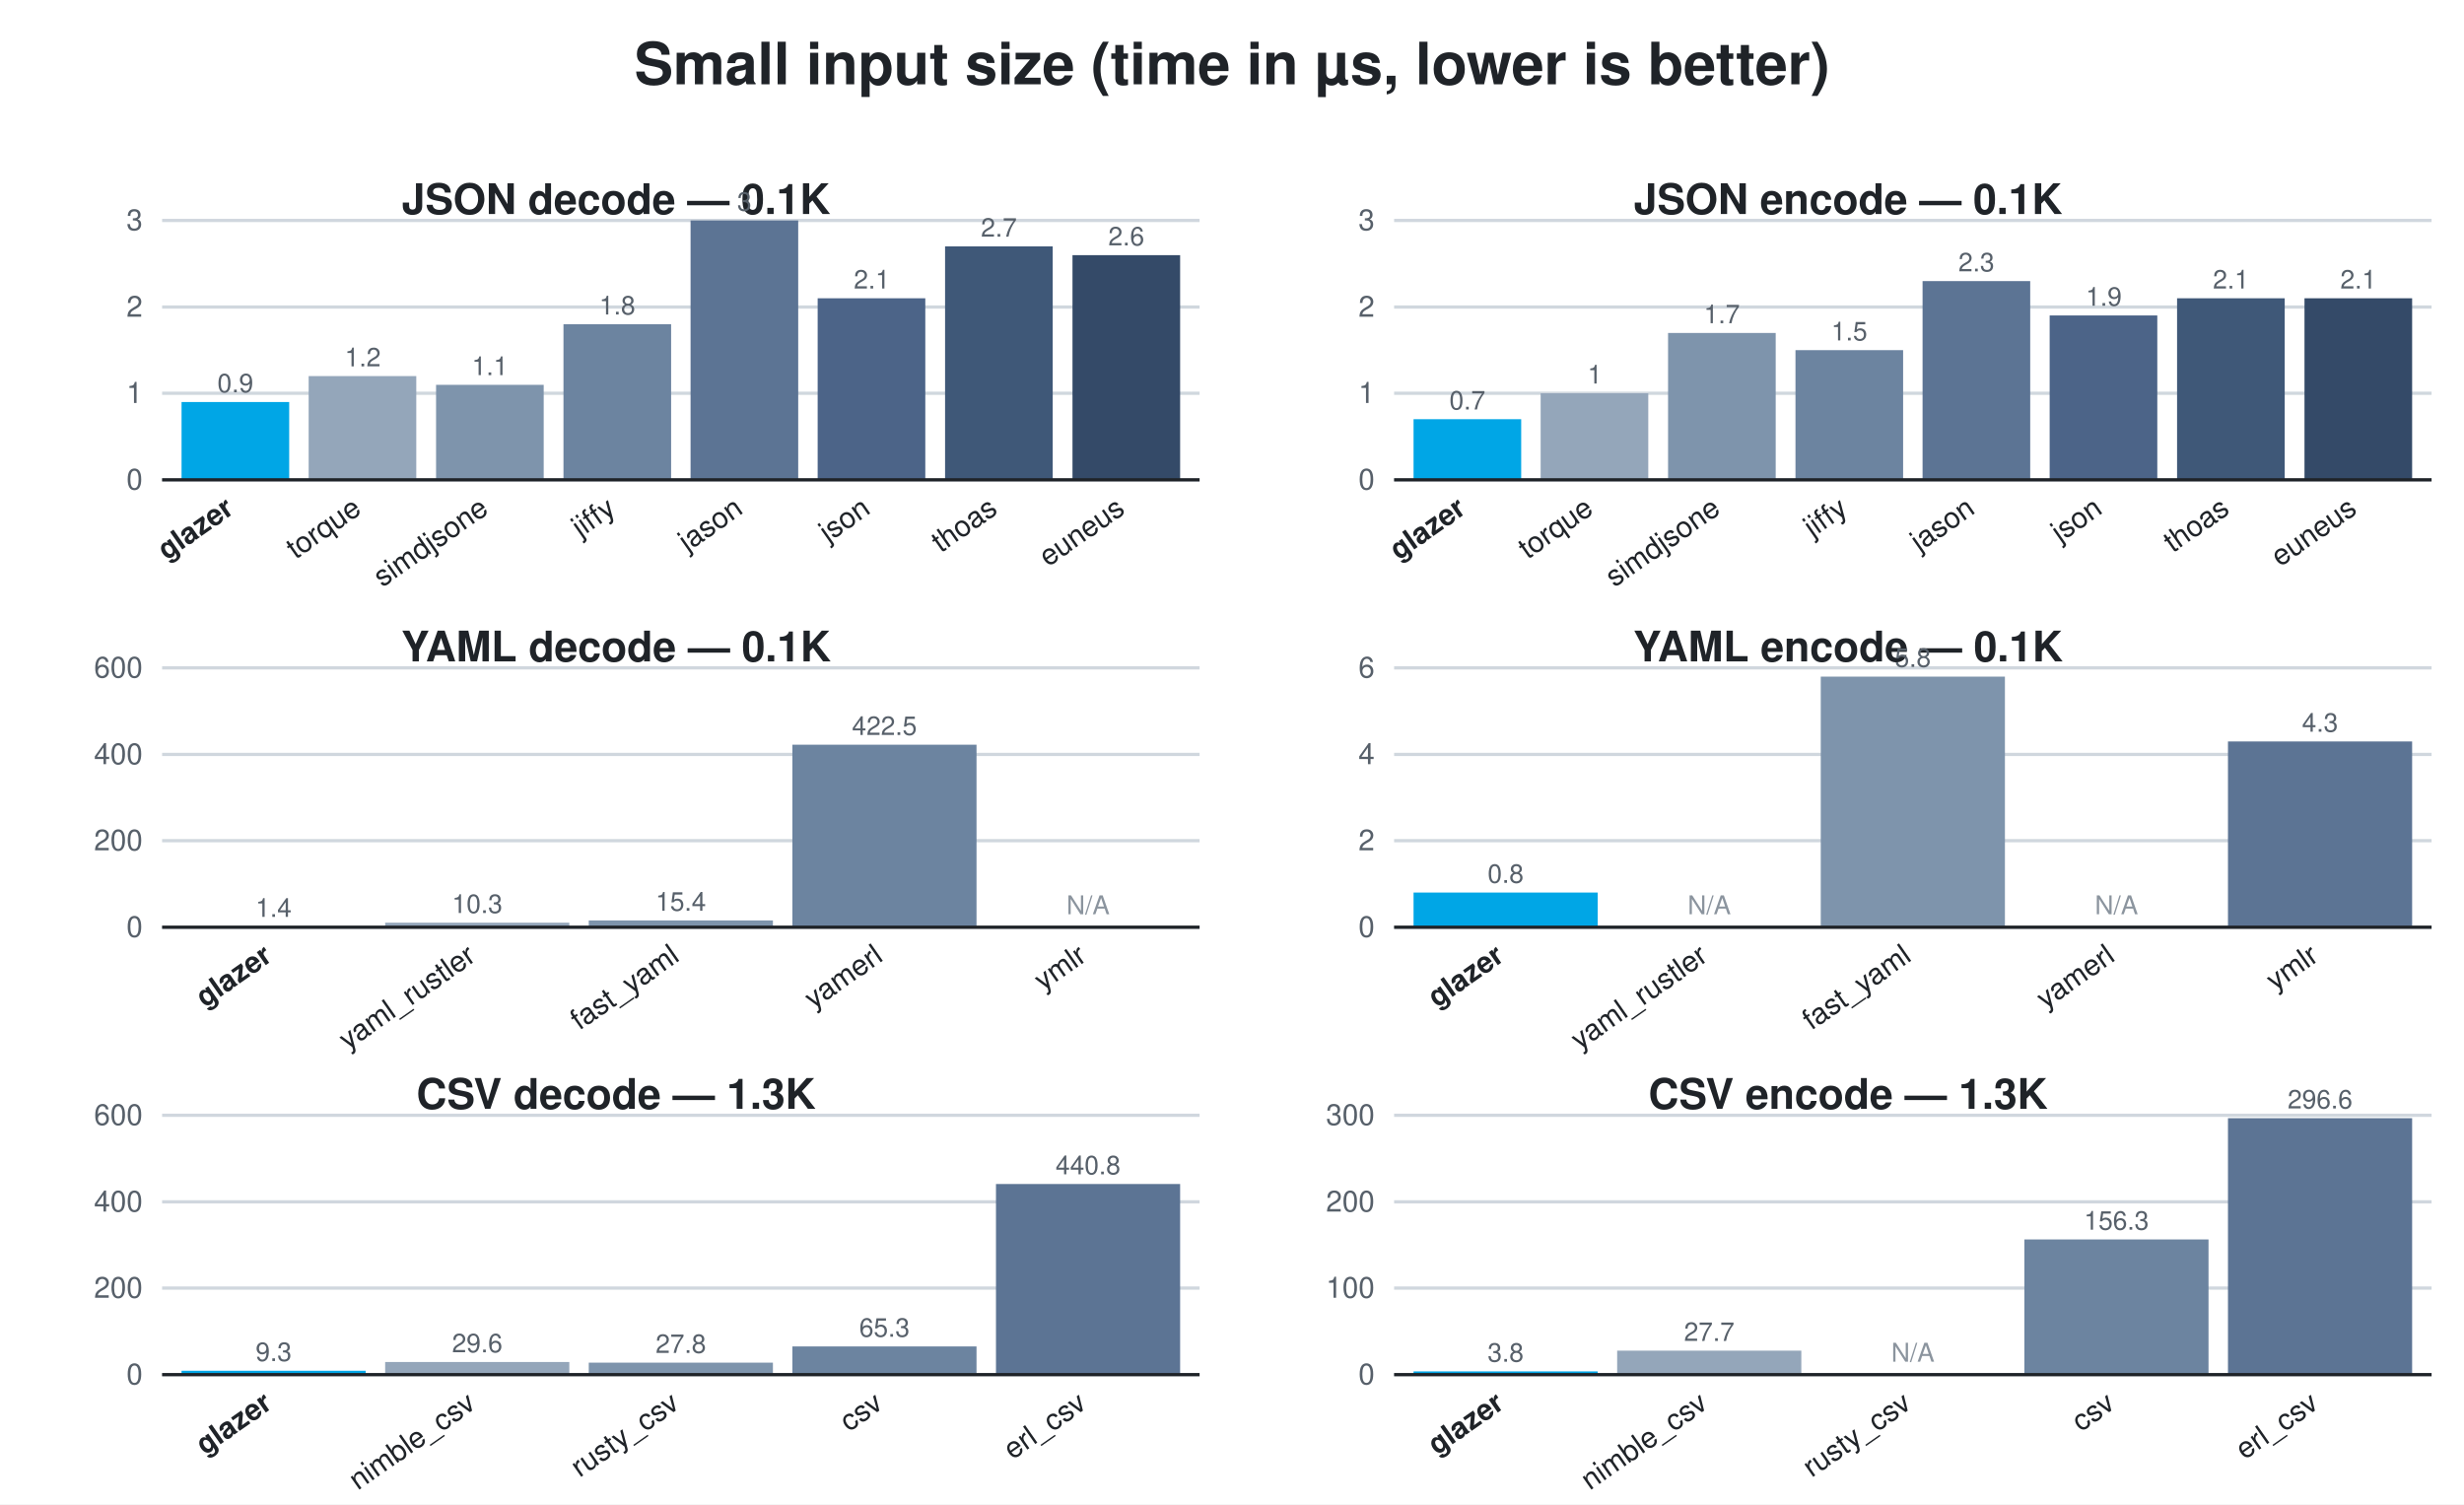
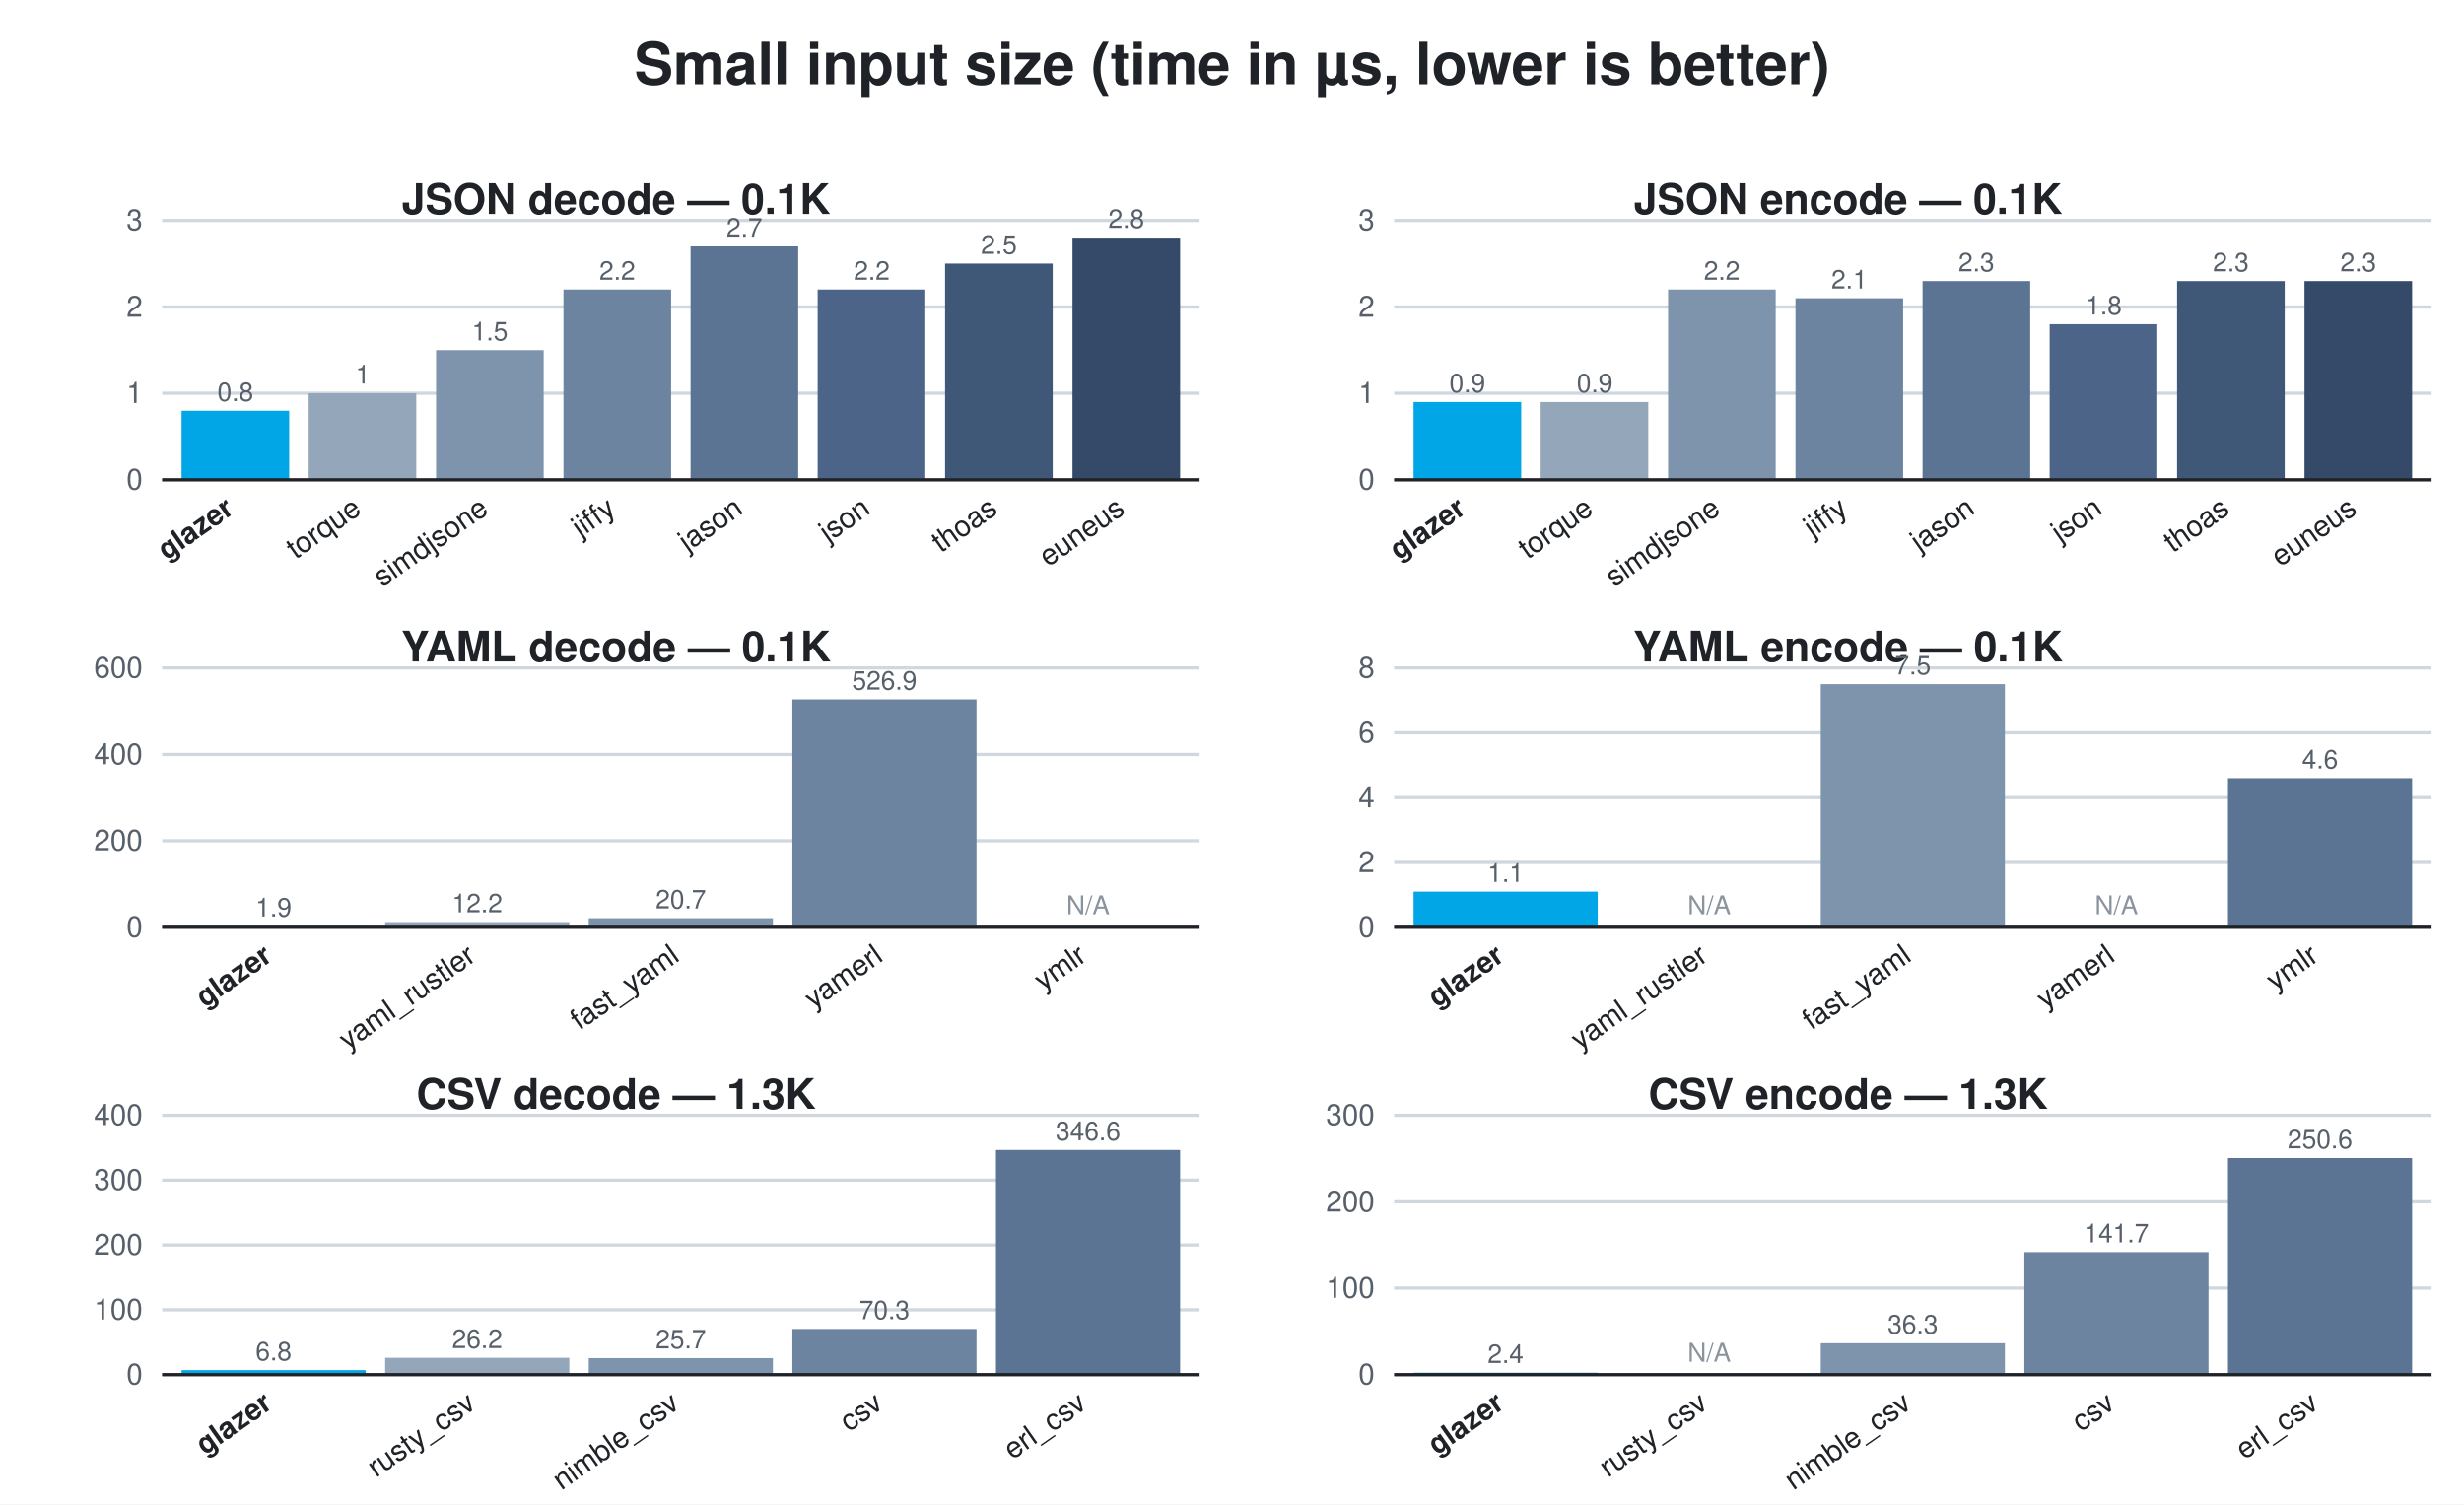
<svg xmlns="http://www.w3.org/2000/svg" width="760" height="464" viewBox="0 0 760 464" font-family="Helvetica, Arial, sans-serif">
  <style>
    .bg     { fill: #ffffff; }
    .fg     { fill: #1f2328; }
    .muted  { fill: #57606a; }
    .faint  { fill: #8b949e; }
    .grid   { stroke: #d0d7de; }
    .axis   { stroke: #1f2328; }
    .bar-0 { fill: #aab8c8; }
    .bar-1 { fill: #94a6ba; }
    .bar-2 { fill: #7e94ac; }
    .bar-3 { fill: #6c84a0; }
    .bar-4 { fill: #5c7494; }
    .bar-5 { fill: #4c6488; }
    .bar-6 { fill: #3f5878; }
    .bar-7 { fill: #344a68; }
    .bar-8 { fill: #2a3c58; }
    .bar-9 { fill: #1f2e48; }
    .bar-glazer { fill: #00a6e6; }
    @media (prefers-color-scheme: dark) {
      .bg     { fill: #0d1117; }
      .fg     { fill: #e6edf3; }
      .muted  { fill: #c9d1d9; }
      .faint  { fill: #8b949e; }
      .grid   { stroke: #30363d; }
      .axis   { stroke: #e6edf3; }
      .bar-0 { fill: #9aacc0; }
      .bar-1 { fill: #8398b0; }
      .bar-2 { fill: #6e84a0; }
      .bar-3 { fill: #5c7290; }
      .bar-4 { fill: #4c6080; }
      .bar-5 { fill: #3e5070; }
      .bar-6 { fill: #324060; }
      .bar-7 { fill: #283450; }
      .bar-8 { fill: #1f2840; }
      .bar-9 { fill: #161c30; }
      .bar-glazer { fill: #00b5fe; }
    }
  </style>
  <rect width="760" height="464" class="bg" />
  <text x="380.0" y="26" text-anchor="middle" font-size="18" font-weight="bold" class="fg">Small input size (time in µs, lower is better)</text>
  <text x="190.0" y="66.0" text-anchor="middle" font-size="13" font-weight="bold" class="fg">JSON decode — 0.1K</text>
  <line x1="50.0" y1="148.0" x2="370.0" y2="148.0" class="grid" stroke-width="1" />
  <text x="44.0" y="151.0" text-anchor="end" font-size="9" class="muted">0</text>
  <line x1="50.0" y1="121.3" x2="370.0" y2="121.3" class="grid" stroke-width="1" />
  <text x="44.0" y="124.3" text-anchor="end" font-size="9" class="muted">1</text>
  <line x1="50.0" y1="94.7" x2="370.0" y2="94.7" class="grid" stroke-width="1" />
  <text x="44.0" y="97.7" text-anchor="end" font-size="9" class="muted">2</text>
  <line x1="50.0" y1="68.0" x2="370.0" y2="68.0" class="grid" stroke-width="1" />
  <text x="44.0" y="71.0" text-anchor="end" font-size="9" class="muted">3</text>
-   <rect x="56.0" y="124.0" width="33.2" height="24.0" class="bar-glazer" />
-   <text x="72.6" y="121.0" text-anchor="middle" font-size="8" class="muted">0.9</text>
+   <rect x="56.0" y="126.7" width="33.2" height="21.3" class="bar-glazer" />
+   <text x="72.6" y="123.7" text-anchor="middle" font-size="8" class="muted">0.8</text>
  <text x="72.6" y="158.0" text-anchor="end" font-size="9" class="fg" font-weight="bold" transform="rotate(-35 72.6,158.0)">glazer</text>
-   <rect x="95.2" y="116.0" width="33.2" height="32.0" class="bar-1" />
-   <text x="111.9" y="113.0" text-anchor="middle" font-size="8" class="muted">1.2</text>
+   <rect x="95.2" y="121.3" width="33.2" height="26.7" class="bar-1" />
+   <text x="111.9" y="118.3" text-anchor="middle" font-size="8" class="muted">1</text>
  <text x="111.9" y="158.0" text-anchor="end" font-size="9" class="fg" transform="rotate(-35 111.9,158.0)">torque</text>
-   <rect x="134.5" y="118.7" width="33.2" height="29.3" class="bar-2" />
-   <text x="151.1" y="115.7" text-anchor="middle" font-size="8" class="muted">1.1</text>
+   <rect x="134.5" y="108.0" width="33.2" height="40.0" class="bar-2" />
+   <text x="151.1" y="105.0" text-anchor="middle" font-size="8" class="muted">1.5</text>
  <text x="151.1" y="158.0" text-anchor="end" font-size="9" class="fg" transform="rotate(-35 151.1,158.0)">simdjsone</text>
-   <rect x="173.8" y="100.0" width="33.2" height="48.0" class="bar-3" />
-   <text x="190.4" y="97.0" text-anchor="middle" font-size="8" class="muted">1.8</text>
+   <rect x="173.8" y="89.3" width="33.2" height="58.7" class="bar-3" />
+   <text x="190.4" y="86.3" text-anchor="middle" font-size="8" class="muted">2.2</text>
  <text x="190.4" y="158.0" text-anchor="end" font-size="9" class="fg" transform="rotate(-35 190.4,158.0)">jiffy</text>
-   <rect x="213.0" y="68.0" width="33.2" height="80.0" class="bar-4" />
-   <text x="229.6" y="65.0" text-anchor="middle" font-size="8" class="muted">3</text>
+   <rect x="213.0" y="76.0" width="33.2" height="72.0" class="bar-4" />
+   <text x="229.6" y="73.0" text-anchor="middle" font-size="8" class="muted">2.7</text>
  <text x="229.6" y="158.0" text-anchor="end" font-size="9" class="fg" transform="rotate(-35 229.6,158.0)">jason</text>
-   <rect x="252.2" y="92.0" width="33.2" height="56.0" class="bar-5" />
-   <text x="268.9" y="89.0" text-anchor="middle" font-size="8" class="muted">2.1</text>
+   <rect x="252.2" y="89.3" width="33.2" height="58.7" class="bar-5" />
+   <text x="268.9" y="86.3" text-anchor="middle" font-size="8" class="muted">2.2</text>
  <text x="268.9" y="158.0" text-anchor="end" font-size="9" class="fg" transform="rotate(-35 268.9,158.0)">json</text>
-   <rect x="291.5" y="76.0" width="33.2" height="72.0" class="bar-6" />
-   <text x="308.1" y="73.0" text-anchor="middle" font-size="8" class="muted">2.7</text>
+   <rect x="291.5" y="81.3" width="33.2" height="66.7" class="bar-6" />
+   <text x="308.1" y="78.3" text-anchor="middle" font-size="8" class="muted">2.5</text>
  <text x="308.1" y="158.0" text-anchor="end" font-size="9" class="fg" transform="rotate(-35 308.1,158.0)">thoas</text>
-   <rect x="330.8" y="78.7" width="33.2" height="69.3" class="bar-7" />
-   <text x="347.4" y="75.7" text-anchor="middle" font-size="8" class="muted">2.6</text>
+   <rect x="330.8" y="73.3" width="33.2" height="74.7" class="bar-7" />
+   <text x="347.4" y="70.3" text-anchor="middle" font-size="8" class="muted">2.8</text>
  <text x="347.4" y="158.0" text-anchor="end" font-size="9" class="fg" transform="rotate(-35 347.4,158.0)">euneus</text>
  <line x1="50.0" y1="148.0" x2="370.0" y2="148.0" class="axis" stroke-width="1" />
  <text x="570.0" y="66.0" text-anchor="middle" font-size="13" font-weight="bold" class="fg">JSON encode — 0.1K</text>
  <line x1="430.0" y1="148.0" x2="750.0" y2="148.0" class="grid" stroke-width="1" />
  <text x="424.0" y="151.0" text-anchor="end" font-size="9" class="muted">0</text>
  <line x1="430.0" y1="121.3" x2="750.0" y2="121.3" class="grid" stroke-width="1" />
  <text x="424.0" y="124.3" text-anchor="end" font-size="9" class="muted">1</text>
  <line x1="430.0" y1="94.7" x2="750.0" y2="94.7" class="grid" stroke-width="1" />
  <text x="424.0" y="97.7" text-anchor="end" font-size="9" class="muted">2</text>
  <line x1="430.0" y1="68.0" x2="750.0" y2="68.0" class="grid" stroke-width="1" />
  <text x="424.0" y="71.0" text-anchor="end" font-size="9" class="muted">3</text>
-   <rect x="436.0" y="129.3" width="33.2" height="18.7" class="bar-glazer" />
-   <text x="452.6" y="126.3" text-anchor="middle" font-size="8" class="muted">0.7</text>
+   <rect x="436.0" y="124.0" width="33.2" height="24.0" class="bar-glazer" />
+   <text x="452.6" y="121.0" text-anchor="middle" font-size="8" class="muted">0.9</text>
  <text x="452.6" y="158.0" text-anchor="end" font-size="9" class="fg" font-weight="bold" transform="rotate(-35 452.6,158.0)">glazer</text>
-   <rect x="475.2" y="121.3" width="33.2" height="26.7" class="bar-1" />
-   <text x="491.9" y="118.3" text-anchor="middle" font-size="8" class="muted">1</text>
+   <rect x="475.2" y="124.0" width="33.2" height="24.0" class="bar-1" />
+   <text x="491.9" y="121.0" text-anchor="middle" font-size="8" class="muted">0.9</text>
  <text x="491.9" y="158.0" text-anchor="end" font-size="9" class="fg" transform="rotate(-35 491.9,158.0)">torque</text>
-   <rect x="514.5" y="102.7" width="33.2" height="45.3" class="bar-2" />
-   <text x="531.1" y="99.7" text-anchor="middle" font-size="8" class="muted">1.7</text>
+   <rect x="514.5" y="89.3" width="33.2" height="58.7" class="bar-2" />
+   <text x="531.1" y="86.3" text-anchor="middle" font-size="8" class="muted">2.2</text>
  <text x="531.1" y="158.0" text-anchor="end" font-size="9" class="fg" transform="rotate(-35 531.1,158.0)">simdjsone</text>
-   <rect x="553.8" y="108.0" width="33.2" height="40.0" class="bar-3" />
-   <text x="570.4" y="105.0" text-anchor="middle" font-size="8" class="muted">1.5</text>
+   <rect x="553.8" y="92.0" width="33.2" height="56.0" class="bar-3" />
+   <text x="570.4" y="89.0" text-anchor="middle" font-size="8" class="muted">2.1</text>
  <text x="570.4" y="158.0" text-anchor="end" font-size="9" class="fg" transform="rotate(-35 570.4,158.0)">jiffy</text>
  <rect x="593.0" y="86.7" width="33.2" height="61.3" class="bar-4" />
  <text x="609.6" y="83.7" text-anchor="middle" font-size="8" class="muted">2.3</text>
  <text x="609.6" y="158.0" text-anchor="end" font-size="9" class="fg" transform="rotate(-35 609.6,158.0)">jason</text>
-   <rect x="632.2" y="97.3" width="33.2" height="50.7" class="bar-5" />
-   <text x="648.9" y="94.3" text-anchor="middle" font-size="8" class="muted">1.9</text>
+   <rect x="632.2" y="100.0" width="33.2" height="48.0" class="bar-5" />
+   <text x="648.9" y="97.0" text-anchor="middle" font-size="8" class="muted">1.8</text>
  <text x="648.9" y="158.0" text-anchor="end" font-size="9" class="fg" transform="rotate(-35 648.9,158.0)">json</text>
-   <rect x="671.5" y="92.0" width="33.2" height="56.0" class="bar-6" />
-   <text x="688.1" y="89.0" text-anchor="middle" font-size="8" class="muted">2.1</text>
+   <rect x="671.5" y="86.7" width="33.2" height="61.3" class="bar-6" />
+   <text x="688.1" y="83.7" text-anchor="middle" font-size="8" class="muted">2.3</text>
  <text x="688.1" y="158.0" text-anchor="end" font-size="9" class="fg" transform="rotate(-35 688.1,158.0)">thoas</text>
-   <rect x="710.8" y="92.0" width="33.2" height="56.0" class="bar-7" />
-   <text x="727.4" y="89.0" text-anchor="middle" font-size="8" class="muted">2.1</text>
+   <rect x="710.8" y="86.7" width="33.2" height="61.3" class="bar-7" />
+   <text x="727.4" y="83.7" text-anchor="middle" font-size="8" class="muted">2.3</text>
  <text x="727.4" y="158.0" text-anchor="end" font-size="9" class="fg" transform="rotate(-35 727.4,158.0)">euneus</text>
  <line x1="430.0" y1="148.0" x2="750.0" y2="148.0" class="axis" stroke-width="1" />
  <text x="190.0" y="204.0" text-anchor="middle" font-size="13" font-weight="bold" class="fg">YAML decode — 0.1K</text>
  <line x1="50.0" y1="286.0" x2="370.0" y2="286.0" class="grid" stroke-width="1" />
  <text x="44.0" y="289.0" text-anchor="end" font-size="9" class="muted">0</text>
  <line x1="50.0" y1="259.3" x2="370.0" y2="259.3" class="grid" stroke-width="1" />
  <text x="44.0" y="262.3" text-anchor="end" font-size="9" class="muted">200</text>
  <line x1="50.0" y1="232.7" x2="370.0" y2="232.7" class="grid" stroke-width="1" />
  <text x="44.0" y="235.7" text-anchor="end" font-size="9" class="muted">400</text>
  <line x1="50.0" y1="206.0" x2="370.0" y2="206.0" class="grid" stroke-width="1" />
  <text x="44.0" y="209.0" text-anchor="end" font-size="9" class="muted">600</text>
-   <rect x="56.0" y="285.8" width="56.8" height="0.2" class="bar-glazer" />
-   <text x="84.4" y="282.8" text-anchor="middle" font-size="8" class="muted">1.4</text>
+   <rect x="56.0" y="285.7" width="56.8" height="0.3" class="bar-glazer" />
+   <text x="84.4" y="282.7" text-anchor="middle" font-size="8" class="muted">1.9</text>
  <text x="84.4" y="296.0" text-anchor="end" font-size="9" class="fg" font-weight="bold" transform="rotate(-35 84.4,296.0)">glazer</text>
-   <rect x="118.8" y="284.6" width="56.8" height="1.4" class="bar-1" />
-   <text x="147.2" y="281.6" text-anchor="middle" font-size="8" class="muted">10.3</text>
+   <rect x="118.8" y="284.4" width="56.8" height="1.6" class="bar-1" />
+   <text x="147.2" y="281.4" text-anchor="middle" font-size="8" class="muted">12.2</text>
  <text x="147.2" y="296.0" text-anchor="end" font-size="9" class="fg" transform="rotate(-35 147.2,296.0)">yaml_rustler</text>
-   <rect x="181.6" y="283.9" width="56.8" height="2.1" class="bar-2" />
-   <text x="210.0" y="280.9" text-anchor="middle" font-size="8" class="muted">15.4</text>
+   <rect x="181.6" y="283.2" width="56.8" height="2.8" class="bar-2" />
+   <text x="210.0" y="280.2" text-anchor="middle" font-size="8" class="muted">20.7</text>
  <text x="210.0" y="296.0" text-anchor="end" font-size="9" class="fg" transform="rotate(-35 210.0,296.0)">fast_yaml</text>
-   <rect x="244.4" y="229.7" width="56.8" height="56.3" class="bar-3" />
-   <text x="272.8" y="226.7" text-anchor="middle" font-size="8" class="muted">422.5</text>
+   <rect x="244.4" y="215.7" width="56.8" height="70.3" class="bar-3" />
+   <text x="272.8" y="212.7" text-anchor="middle" font-size="8" class="muted">526.9</text>
  <text x="272.8" y="296.0" text-anchor="end" font-size="9" class="fg" transform="rotate(-35 272.8,296.0)">yamerl</text>
  <text x="335.6" y="282.0" text-anchor="middle" font-size="8" class="faint">N/A</text>
  <text x="335.6" y="296.0" text-anchor="end" font-size="9" class="fg" transform="rotate(-35 335.6,296.0)">ymlr</text>
  <line x1="50.0" y1="286.0" x2="370.0" y2="286.0" class="axis" stroke-width="1" />
  <text x="570.0" y="204.0" text-anchor="middle" font-size="13" font-weight="bold" class="fg">YAML encode — 0.1K</text>
  <line x1="430.0" y1="286.0" x2="750.0" y2="286.0" class="grid" stroke-width="1" />
  <text x="424.0" y="289.0" text-anchor="end" font-size="9" class="muted">0</text>
-   <line x1="430.0" y1="259.3" x2="750.0" y2="259.3" class="grid" stroke-width="1" />
-   <text x="424.0" y="262.3" text-anchor="end" font-size="9" class="muted">2</text>
-   <line x1="430.0" y1="232.7" x2="750.0" y2="232.7" class="grid" stroke-width="1" />
-   <text x="424.0" y="235.7" text-anchor="end" font-size="9" class="muted">4</text>
+   <line x1="430.0" y1="266.0" x2="750.0" y2="266.0" class="grid" stroke-width="1" />
+   <text x="424.0" y="269.0" text-anchor="end" font-size="9" class="muted">2</text>
+   <line x1="430.0" y1="246.0" x2="750.0" y2="246.0" class="grid" stroke-width="1" />
+   <text x="424.0" y="249.0" text-anchor="end" font-size="9" class="muted">4</text>
+   <line x1="430.0" y1="226.0" x2="750.0" y2="226.0" class="grid" stroke-width="1" />
+   <text x="424.0" y="229.0" text-anchor="end" font-size="9" class="muted">6</text>
  <line x1="430.0" y1="206.0" x2="750.0" y2="206.0" class="grid" stroke-width="1" />
-   <text x="424.0" y="209.0" text-anchor="end" font-size="9" class="muted">6</text>
-   <rect x="436.0" y="275.3" width="56.8" height="10.7" class="bar-glazer" />
-   <text x="464.4" y="272.3" text-anchor="middle" font-size="8" class="muted">0.8</text>
+   <text x="424.0" y="209.0" text-anchor="end" font-size="9" class="muted">8</text>
+   <rect x="436.0" y="275.0" width="56.8" height="11.0" class="bar-glazer" />
+   <text x="464.4" y="272.0" text-anchor="middle" font-size="8" class="muted">1.1</text>
  <text x="464.4" y="296.0" text-anchor="end" font-size="9" class="fg" font-weight="bold" transform="rotate(-35 464.4,296.0)">glazer</text>
  <text x="527.2" y="282.0" text-anchor="middle" font-size="8" class="faint">N/A</text>
  <text x="527.2" y="296.0" text-anchor="end" font-size="9" class="fg" transform="rotate(-35 527.2,296.0)">yaml_rustler</text>
-   <rect x="561.6" y="208.7" width="56.8" height="77.3" class="bar-2" />
-   <text x="590.0" y="205.7" text-anchor="middle" font-size="8" class="muted">5.8</text>
+   <rect x="561.6" y="211.0" width="56.8" height="75.0" class="bar-2" />
+   <text x="590.0" y="208.0" text-anchor="middle" font-size="8" class="muted">7.5</text>
  <text x="590.0" y="296.0" text-anchor="end" font-size="9" class="fg" transform="rotate(-35 590.0,296.0)">fast_yaml</text>
  <text x="652.8" y="282.0" text-anchor="middle" font-size="8" class="faint">N/A</text>
  <text x="652.8" y="296.0" text-anchor="end" font-size="9" class="fg" transform="rotate(-35 652.8,296.0)">yamerl</text>
-   <rect x="687.2" y="228.7" width="56.8" height="57.3" class="bar-4" />
-   <text x="715.6" y="225.7" text-anchor="middle" font-size="8" class="muted">4.3</text>
+   <rect x="687.2" y="240.0" width="56.8" height="46.0" class="bar-4" />
+   <text x="715.6" y="237.0" text-anchor="middle" font-size="8" class="muted">4.6</text>
  <text x="715.6" y="296.0" text-anchor="end" font-size="9" class="fg" transform="rotate(-35 715.6,296.0)">ymlr</text>
  <line x1="430.0" y1="286.0" x2="750.0" y2="286.0" class="axis" stroke-width="1" />
  <text x="190.0" y="342.0" text-anchor="middle" font-size="13" font-weight="bold" class="fg">CSV decode — 1.3K</text>
  <line x1="50.0" y1="424.0" x2="370.0" y2="424.0" class="grid" stroke-width="1" />
  <text x="44.0" y="427.0" text-anchor="end" font-size="9" class="muted">0</text>
-   <line x1="50.0" y1="397.3" x2="370.0" y2="397.3" class="grid" stroke-width="1" />
-   <text x="44.0" y="400.3" text-anchor="end" font-size="9" class="muted">200</text>
-   <line x1="50.0" y1="370.7" x2="370.0" y2="370.7" class="grid" stroke-width="1" />
-   <text x="44.0" y="373.7" text-anchor="end" font-size="9" class="muted">400</text>
+   <line x1="50.0" y1="404.0" x2="370.0" y2="404.0" class="grid" stroke-width="1" />
+   <text x="44.0" y="407.0" text-anchor="end" font-size="9" class="muted">100</text>
+   <line x1="50.0" y1="384.0" x2="370.0" y2="384.0" class="grid" stroke-width="1" />
+   <text x="44.0" y="387.0" text-anchor="end" font-size="9" class="muted">200</text>
+   <line x1="50.0" y1="364.0" x2="370.0" y2="364.0" class="grid" stroke-width="1" />
+   <text x="44.0" y="367.0" text-anchor="end" font-size="9" class="muted">300</text>
  <line x1="50.0" y1="344.0" x2="370.0" y2="344.0" class="grid" stroke-width="1" />
-   <text x="44.0" y="347.0" text-anchor="end" font-size="9" class="muted">600</text>
-   <rect x="56.0" y="422.8" width="56.8" height="1.2" class="bar-glazer" />
-   <text x="84.4" y="419.8" text-anchor="middle" font-size="8" class="muted">9.3</text>
+   <text x="44.0" y="347.0" text-anchor="end" font-size="9" class="muted">400</text>
+   <rect x="56.0" y="422.6" width="56.8" height="1.4" class="bar-glazer" />
+   <text x="84.4" y="419.6" text-anchor="middle" font-size="8" class="muted">6.8</text>
  <text x="84.4" y="434.0" text-anchor="end" font-size="9" class="fg" font-weight="bold" transform="rotate(-35 84.4,434.0)">glazer</text>
-   <rect x="118.8" y="420.1" width="56.8" height="3.9" class="bar-1" />
-   <text x="147.2" y="417.1" text-anchor="middle" font-size="8" class="muted">29.6</text>
-   <text x="147.2" y="434.0" text-anchor="end" font-size="9" class="fg" transform="rotate(-35 147.2,434.0)">nimble_csv</text>
-   <rect x="181.6" y="420.3" width="56.8" height="3.7" class="bar-2" />
-   <text x="210.0" y="417.3" text-anchor="middle" font-size="8" class="muted">27.8</text>
-   <text x="210.0" y="434.0" text-anchor="end" font-size="9" class="fg" transform="rotate(-35 210.0,434.0)">rusty_csv</text>
-   <rect x="244.4" y="415.3" width="56.8" height="8.7" class="bar-3" />
-   <text x="272.8" y="412.3" text-anchor="middle" font-size="8" class="muted">65.3</text>
+   <rect x="118.8" y="418.8" width="56.8" height="5.2" class="bar-1" />
+   <text x="147.2" y="415.8" text-anchor="middle" font-size="8" class="muted">26.2</text>
+   <text x="147.2" y="434.0" text-anchor="end" font-size="9" class="fg" transform="rotate(-35 147.2,434.0)">rusty_csv</text>
+   <rect x="181.6" y="418.9" width="56.8" height="5.1" class="bar-2" />
+   <text x="210.0" y="415.9" text-anchor="middle" font-size="8" class="muted">25.7</text>
+   <text x="210.0" y="434.0" text-anchor="end" font-size="9" class="fg" transform="rotate(-35 210.0,434.0)">nimble_csv</text>
+   <rect x="244.4" y="409.9" width="56.8" height="14.1" class="bar-3" />
+   <text x="272.8" y="406.9" text-anchor="middle" font-size="8" class="muted">70.3</text>
  <text x="272.8" y="434.0" text-anchor="end" font-size="9" class="fg" transform="rotate(-35 272.8,434.0)">csv</text>
-   <rect x="307.2" y="365.2" width="56.8" height="58.8" class="bar-4" />
-   <text x="335.6" y="362.2" text-anchor="middle" font-size="8" class="muted">440.8</text>
+   <rect x="307.2" y="354.7" width="56.8" height="69.3" class="bar-4" />
+   <text x="335.6" y="351.7" text-anchor="middle" font-size="8" class="muted">346.6</text>
  <text x="335.6" y="434.0" text-anchor="end" font-size="9" class="fg" transform="rotate(-35 335.6,434.0)">erl_csv</text>
  <line x1="50.0" y1="424.0" x2="370.0" y2="424.0" class="axis" stroke-width="1" />
  <text x="570.0" y="342.0" text-anchor="middle" font-size="13" font-weight="bold" class="fg">CSV encode — 1.3K</text>
  <line x1="430.0" y1="424.0" x2="750.0" y2="424.0" class="grid" stroke-width="1" />
  <text x="424.0" y="427.0" text-anchor="end" font-size="9" class="muted">0</text>
  <line x1="430.0" y1="397.3" x2="750.0" y2="397.3" class="grid" stroke-width="1" />
  <text x="424.0" y="400.3" text-anchor="end" font-size="9" class="muted">100</text>
  <line x1="430.0" y1="370.7" x2="750.0" y2="370.7" class="grid" stroke-width="1" />
  <text x="424.0" y="373.7" text-anchor="end" font-size="9" class="muted">200</text>
  <line x1="430.0" y1="344.0" x2="750.0" y2="344.0" class="grid" stroke-width="1" />
  <text x="424.0" y="347.0" text-anchor="end" font-size="9" class="muted">300</text>
-   <rect x="436.0" y="423.0" width="56.8" height="1.0" class="bar-glazer" />
-   <text x="464.4" y="420.0" text-anchor="middle" font-size="8" class="muted">3.8</text>
+   <rect x="436.0" y="423.4" width="56.8" height="0.6" class="bar-glazer" />
+   <text x="464.4" y="420.4" text-anchor="middle" font-size="8" class="muted">2.4</text>
  <text x="464.4" y="434.0" text-anchor="end" font-size="9" class="fg" font-weight="bold" transform="rotate(-35 464.4,434.0)">glazer</text>
-   <rect x="498.8" y="416.6" width="56.8" height="7.4" class="bar-1" />
-   <text x="527.2" y="413.6" text-anchor="middle" font-size="8" class="muted">27.7</text>
-   <text x="527.2" y="434.0" text-anchor="end" font-size="9" class="fg" transform="rotate(-35 527.2,434.0)">nimble_csv</text>
-   <text x="590.0" y="420.0" text-anchor="middle" font-size="8" class="faint">N/A</text>
-   <text x="590.0" y="434.0" text-anchor="end" font-size="9" class="fg" transform="rotate(-35 590.0,434.0)">rusty_csv</text>
-   <rect x="624.4" y="382.3" width="56.8" height="41.7" class="bar-3" />
-   <text x="652.8" y="379.3" text-anchor="middle" font-size="8" class="muted">156.3</text>
+   <text x="527.2" y="420.0" text-anchor="middle" font-size="8" class="faint">N/A</text>
+   <text x="527.2" y="434.0" text-anchor="end" font-size="9" class="fg" transform="rotate(-35 527.2,434.0)">rusty_csv</text>
+   <rect x="561.6" y="414.3" width="56.8" height="9.7" class="bar-2" />
+   <text x="590.0" y="411.3" text-anchor="middle" font-size="8" class="muted">36.3</text>
+   <text x="590.0" y="434.0" text-anchor="end" font-size="9" class="fg" transform="rotate(-35 590.0,434.0)">nimble_csv</text>
+   <rect x="624.4" y="386.2" width="56.8" height="37.8" class="bar-3" />
+   <text x="652.8" y="383.2" text-anchor="middle" font-size="8" class="muted">141.7</text>
  <text x="652.8" y="434.0" text-anchor="end" font-size="9" class="fg" transform="rotate(-35 652.8,434.0)">csv</text>
-   <rect x="687.2" y="344.9" width="56.8" height="79.1" class="bar-4" />
-   <text x="715.6" y="341.9" text-anchor="middle" font-size="8" class="muted">296.6</text>
+   <rect x="687.2" y="357.2" width="56.8" height="66.8" class="bar-4" />
+   <text x="715.6" y="354.2" text-anchor="middle" font-size="8" class="muted">250.6</text>
  <text x="715.6" y="434.0" text-anchor="end" font-size="9" class="fg" transform="rotate(-35 715.6,434.0)">erl_csv</text>
  <line x1="430.0" y1="424.0" x2="750.0" y2="424.0" class="axis" stroke-width="1" />
</svg>
